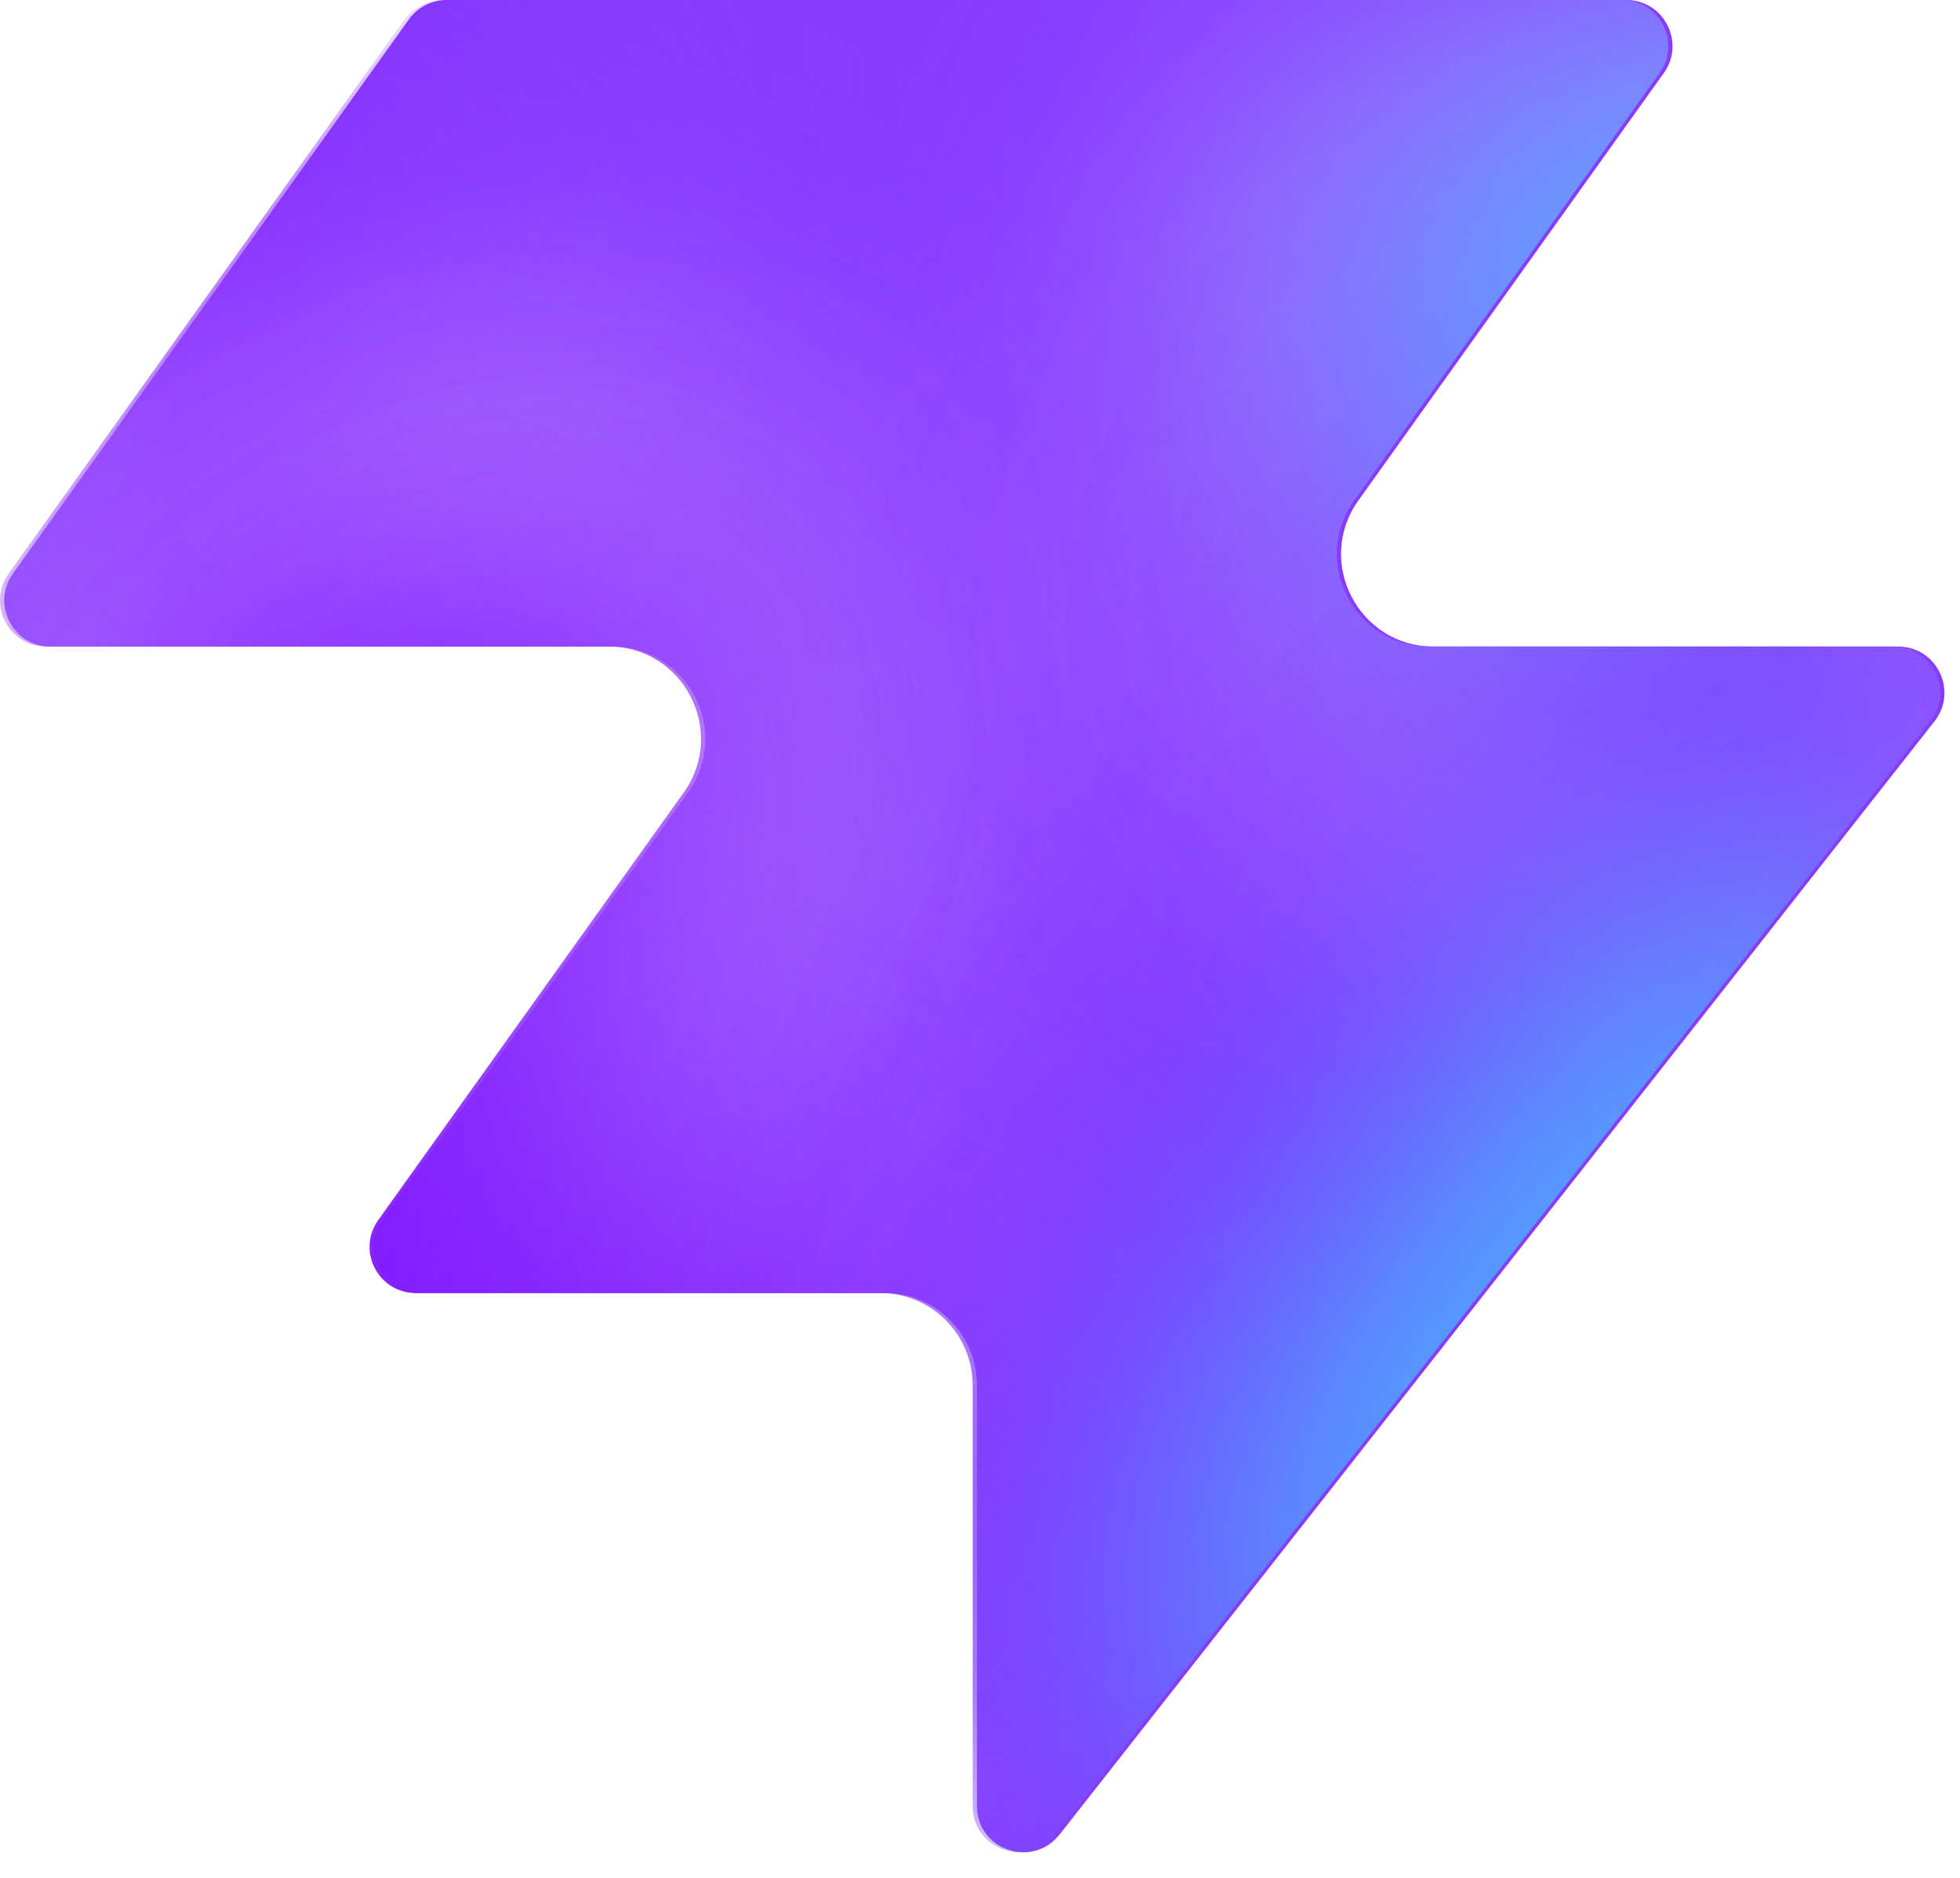
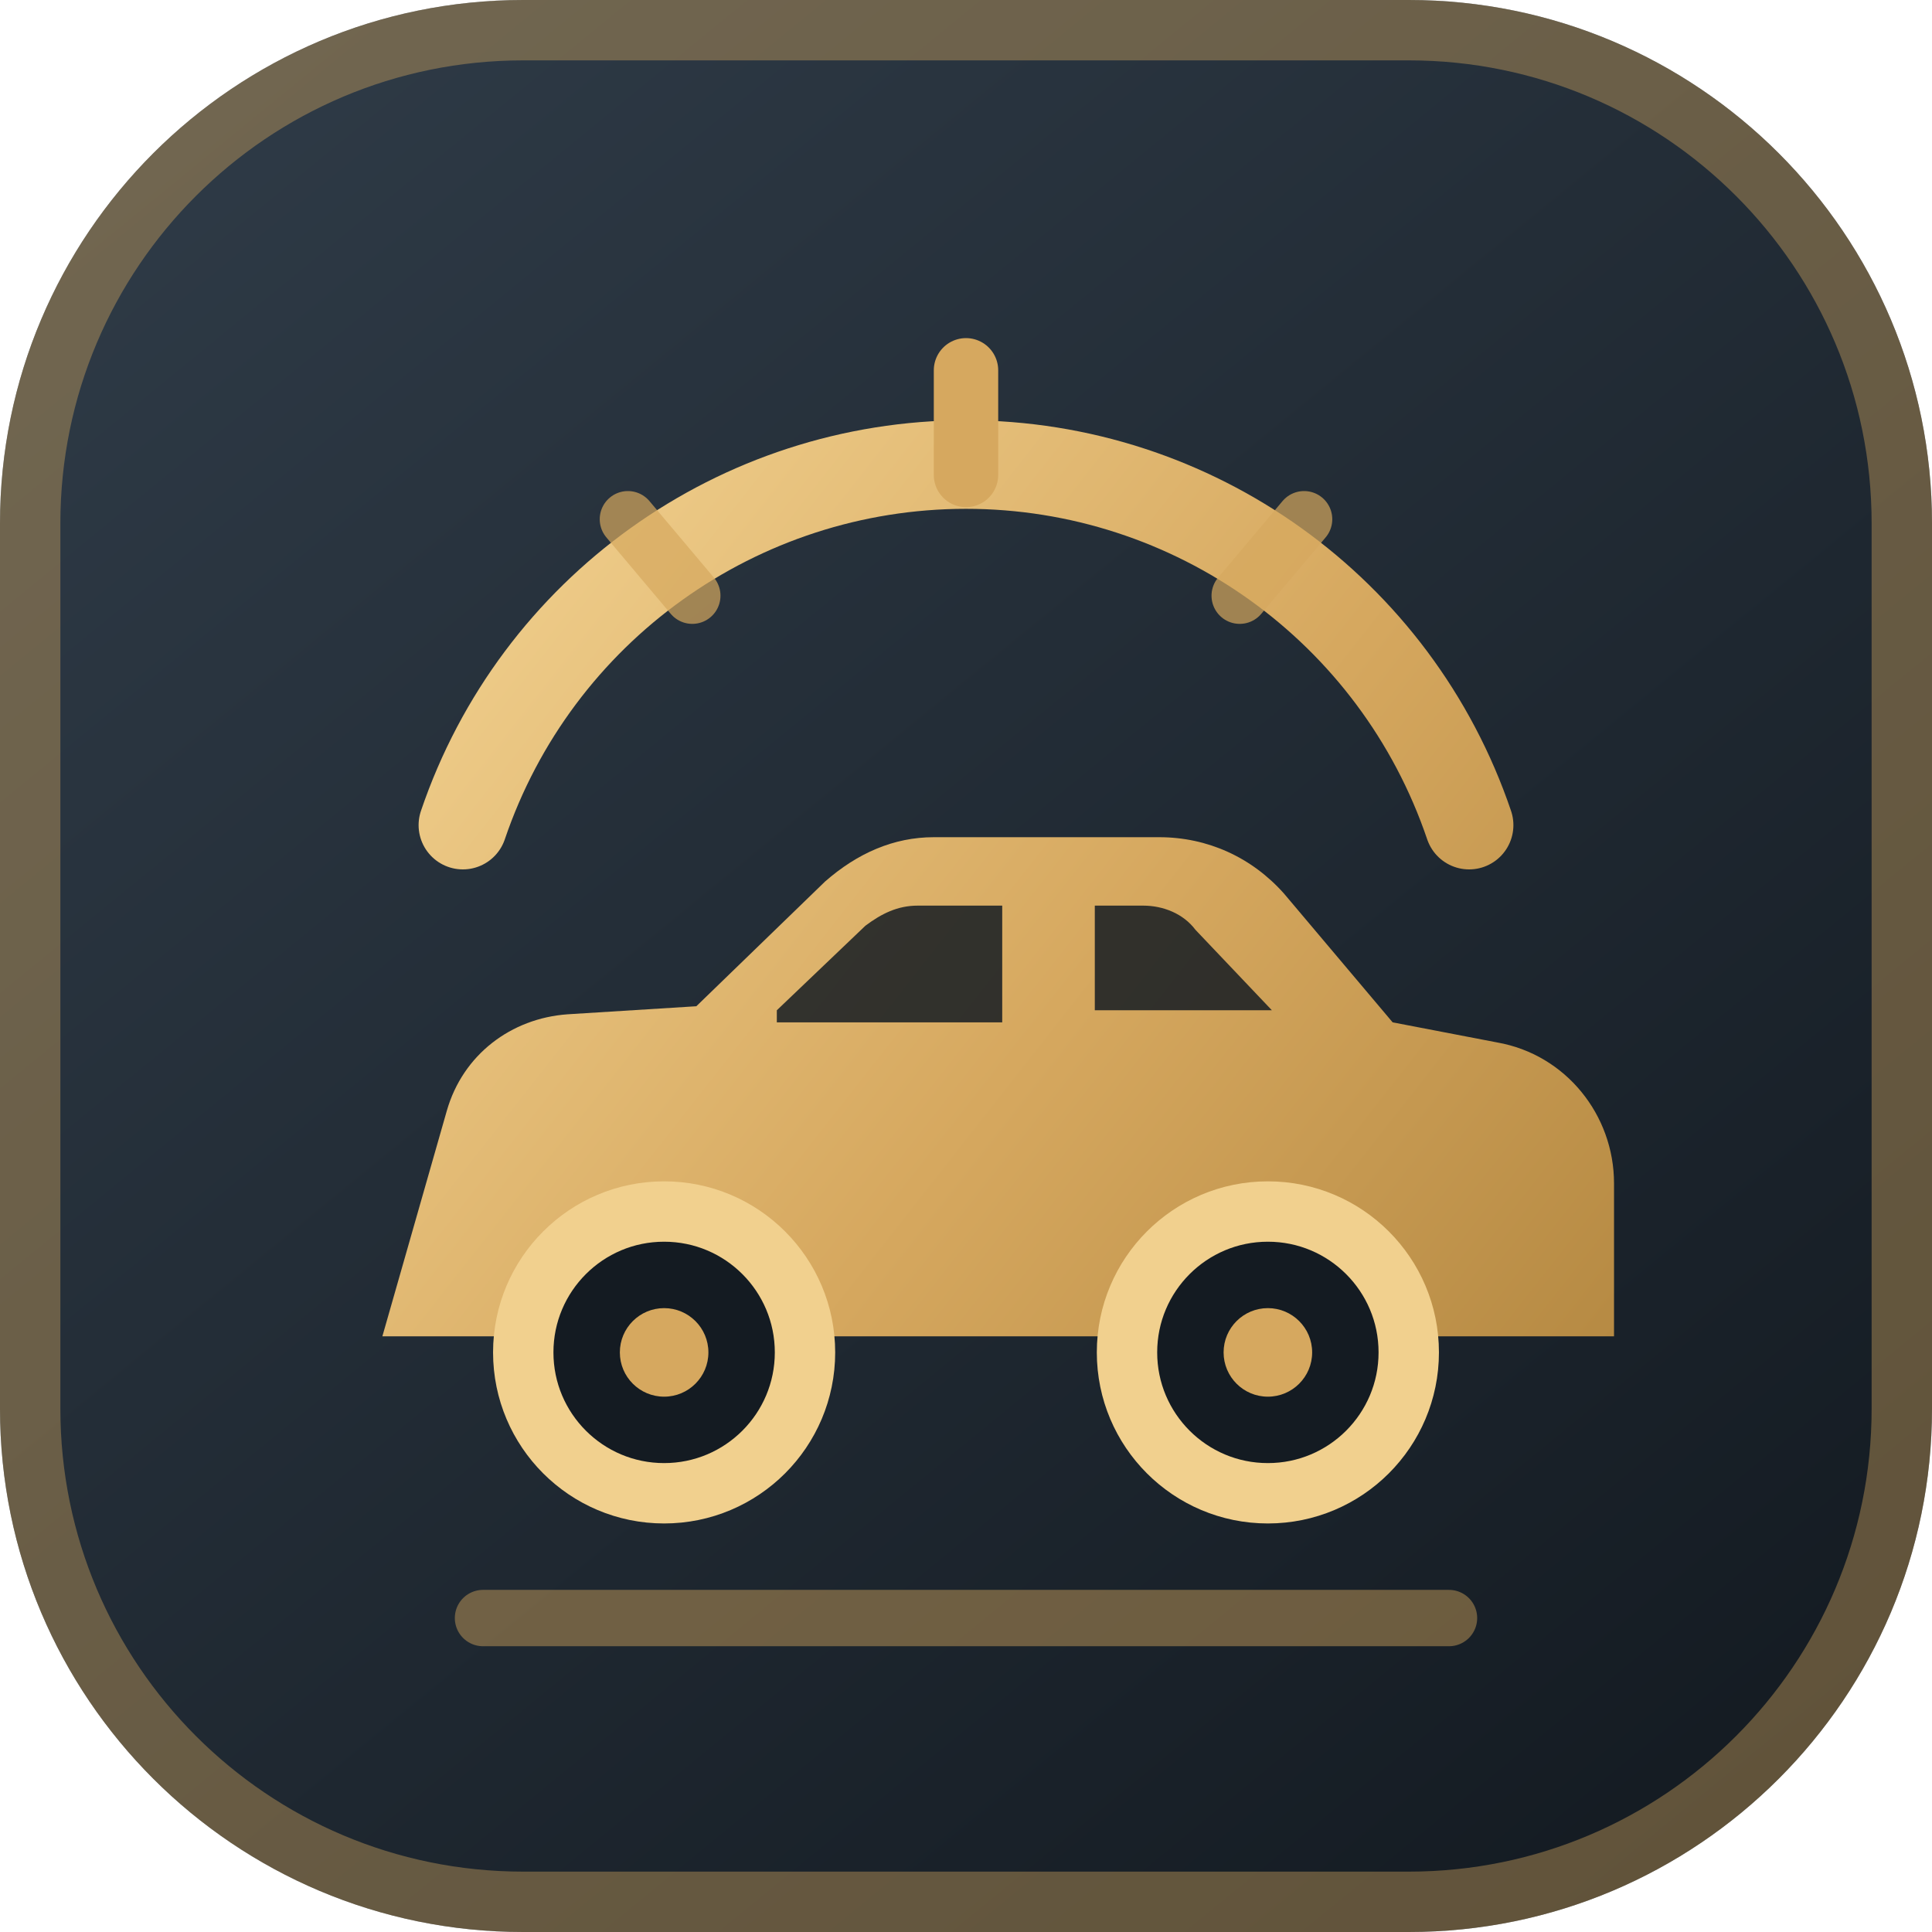
- <svg xmlns="http://www.w3.org/2000/svg" width="48" height="46" fill="none" viewBox="0 0 48 46">
-   <path fill="#863bff" d="M25.946 44.938c-.664.845-2.021.375-2.021-.698V33.937a2.26 2.26 0 0 0-2.262-2.262H10.287c-.92 0-1.456-1.04-.92-1.788l7.48-10.471c1.07-1.497 0-3.578-1.842-3.578H1.237c-.92 0-1.456-1.04-.92-1.788L10.013.474c.214-.297.556-.474.92-.474h28.894c.92 0 1.456 1.04.92 1.788l-7.48 10.471c-1.07 1.498 0 3.579 1.842 3.579h11.377c.943 0 1.473 1.088.89 1.83L25.947 44.94z" style="fill:#863bff;fill:color(display-p3 .525 .23 1);fill-opacity:1" />
-   <mask id="a" width="48" height="46" x="0" y="0" maskUnits="userSpaceOnUse" style="mask-type:alpha">
-     <path fill="#000" d="M25.842 44.938c-.664.844-2.021.375-2.021-.698V33.937a2.26 2.26 0 0 0-2.262-2.262H10.183c-.92 0-1.456-1.04-.92-1.788l7.48-10.471c1.07-1.498 0-3.579-1.842-3.579H1.133c-.92 0-1.456-1.04-.92-1.787L9.91.473c.214-.297.556-.474.92-.474h28.894c.92 0 1.456 1.04.92 1.788l-7.48 10.471c-1.07 1.498 0 3.578 1.842 3.578h11.377c.943 0 1.473 1.088.89 1.832L25.843 44.94z" style="fill:#000;fill-opacity:1" />
-   </mask>
-   <g mask="url(#a)">
-     <g filter="url(#b)">
-       <ellipse cx="5.508" cy="14.704" fill="#ede6ff" rx="5.508" ry="14.704" style="fill:#ede6ff;fill:color(display-p3 .927 .903 1);fill-opacity:1" transform="matrix(.00324 1 1 -.00324 -4.47 31.516)" />
-     </g>
-     <g filter="url(#c)">
-       <ellipse cx="10.399" cy="29.851" fill="#ede6ff" rx="10.399" ry="29.851" style="fill:#ede6ff;fill:color(display-p3 .927 .903 1);fill-opacity:1" transform="matrix(.00324 1 1 -.00324 -39.328 7.883)" />
-     </g>
-     <g filter="url(#d)">
-       <ellipse cx="5.508" cy="30.487" fill="#7e14ff" rx="5.508" ry="30.487" style="fill:#7e14ff;fill:color(display-p3 .492 .077 1);fill-opacity:1" transform="rotate(89.814 -25.913 -14.639)scale(1 -1)" />
-     </g>
-     <g filter="url(#e)">
-       <ellipse cx="5.508" cy="30.599" fill="#7e14ff" rx="5.508" ry="30.599" style="fill:#7e14ff;fill:color(display-p3 .492 .077 1);fill-opacity:1" transform="rotate(89.814 -32.644 -3.334)scale(1 -1)" />
-     </g>
-     <g filter="url(#f)">
-       <ellipse cx="5.508" cy="30.599" fill="#7e14ff" rx="5.508" ry="30.599" style="fill:#7e14ff;fill:color(display-p3 .492 .077 1);fill-opacity:1" transform="matrix(.00324 1 1 -.00324 -34.34 30.47)" />
-     </g>
-     <g filter="url(#g)">
-       <ellipse cx="14.072" cy="22.078" fill="#ede6ff" rx="14.072" ry="22.078" style="fill:#ede6ff;fill:color(display-p3 .927 .903 1);fill-opacity:1" transform="rotate(93.35 24.506 48.493)scale(-1 1)" />
-     </g>
-     <g filter="url(#h)">
-       <ellipse cx="3.47" cy="21.501" fill="#7e14ff" rx="3.47" ry="21.501" style="fill:#7e14ff;fill:color(display-p3 .492 .077 1);fill-opacity:1" transform="rotate(89.009 28.708 47.59)scale(-1 1)" />
-     </g>
-     <g filter="url(#i)">
-       <ellipse cx="3.47" cy="21.501" fill="#7e14ff" rx="3.47" ry="21.501" style="fill:#7e14ff;fill:color(display-p3 .492 .077 1);fill-opacity:1" transform="rotate(89.009 28.708 47.59)scale(-1 1)" />
-     </g>
-     <g filter="url(#j)">
-       <ellipse cx=".387" cy="8.972" fill="#7e14ff" rx="4.407" ry="29.108" style="fill:#7e14ff;fill:color(display-p3 .492 .077 1);fill-opacity:1" transform="rotate(39.51 .387 8.972)" />
-     </g>
-     <g filter="url(#k)">
-       <ellipse cx="47.523" cy="-6.092" fill="#7e14ff" rx="4.407" ry="29.108" style="fill:#7e14ff;fill:color(display-p3 .492 .077 1);fill-opacity:1" transform="rotate(37.892 47.523 -6.092)" />
-     </g>
-     <g filter="url(#l)">
-       <ellipse cx="41.412" cy="6.333" fill="#47bfff" rx="5.971" ry="9.665" style="fill:#47bfff;fill:color(display-p3 .28 .748 1);fill-opacity:1" transform="rotate(37.892 41.412 6.333)" />
-     </g>
-     <g filter="url(#m)">
-       <ellipse cx="-1.879" cy="38.332" fill="#7e14ff" rx="4.407" ry="29.108" style="fill:#7e14ff;fill:color(display-p3 .492 .077 1);fill-opacity:1" transform="rotate(37.892 -1.88 38.332)" />
-     </g>
-     <g filter="url(#n)">
-       <ellipse cx="-1.879" cy="38.332" fill="#7e14ff" rx="4.407" ry="29.108" style="fill:#7e14ff;fill:color(display-p3 .492 .077 1);fill-opacity:1" transform="rotate(37.892 -1.88 38.332)" />
-     </g>
-     <g filter="url(#o)">
-       <ellipse cx="35.651" cy="29.907" fill="#7e14ff" rx="4.407" ry="29.108" style="fill:#7e14ff;fill:color(display-p3 .492 .077 1);fill-opacity:1" transform="rotate(37.892 35.651 29.907)" />
-     </g>
-     <g filter="url(#p)">
-       <ellipse cx="38.418" cy="32.4" fill="#47bfff" rx="5.971" ry="15.297" style="fill:#47bfff;fill:color(display-p3 .28 .748 1);fill-opacity:1" transform="rotate(37.892 38.418 32.4)" />
-     </g>
-   </g>
+ <svg xmlns="http://www.w3.org/2000/svg" viewBox="0 0 48 48" width="48" height="48">
  <defs>
-     <filter id="b" width="60.045" height="41.654" x="-19.77" y="16.149" color-interpolation-filters="sRGB" filterUnits="userSpaceOnUse">
-       <feFlood flood-opacity="0" result="BackgroundImageFix" />
-       <feBlend in="SourceGraphic" in2="BackgroundImageFix" result="shape" />
-       <feGaussianBlur result="effect1_foregroundBlur_2002_17158" stdDeviation="7.659" />
-     </filter>
-     <filter id="c" width="90.34" height="51.437" x="-54.613" y="-7.533" color-interpolation-filters="sRGB" filterUnits="userSpaceOnUse">
-       <feFlood flood-opacity="0" result="BackgroundImageFix" />
-       <feBlend in="SourceGraphic" in2="BackgroundImageFix" result="shape" />
-       <feGaussianBlur result="effect1_foregroundBlur_2002_17158" stdDeviation="7.659" />
-     </filter>
-     <filter id="d" width="79.355" height="29.4" x="-49.64" y="2.03" color-interpolation-filters="sRGB" filterUnits="userSpaceOnUse">
-       <feFlood flood-opacity="0" result="BackgroundImageFix" />
-       <feBlend in="SourceGraphic" in2="BackgroundImageFix" result="shape" />
-       <feGaussianBlur result="effect1_foregroundBlur_2002_17158" stdDeviation="4.596" />
-     </filter>
-     <filter id="e" width="79.579" height="29.4" x="-45.045" y="20.029" color-interpolation-filters="sRGB" filterUnits="userSpaceOnUse">
-       <feFlood flood-opacity="0" result="BackgroundImageFix" />
-       <feBlend in="SourceGraphic" in2="BackgroundImageFix" result="shape" />
-       <feGaussianBlur result="effect1_foregroundBlur_2002_17158" stdDeviation="4.596" />
-     </filter>
-     <filter id="f" width="79.579" height="29.4" x="-43.513" y="21.178" color-interpolation-filters="sRGB" filterUnits="userSpaceOnUse">
-       <feFlood flood-opacity="0" result="BackgroundImageFix" />
-       <feBlend in="SourceGraphic" in2="BackgroundImageFix" result="shape" />
-       <feGaussianBlur result="effect1_foregroundBlur_2002_17158" stdDeviation="4.596" />
-     </filter>
-     <filter id="g" width="74.749" height="58.852" x="15.756" y="-17.901" color-interpolation-filters="sRGB" filterUnits="userSpaceOnUse">
-       <feFlood flood-opacity="0" result="BackgroundImageFix" />
-       <feBlend in="SourceGraphic" in2="BackgroundImageFix" result="shape" />
-       <feGaussianBlur result="effect1_foregroundBlur_2002_17158" stdDeviation="7.659" />
-     </filter>
-     <filter id="h" width="61.377" height="25.362" x="23.548" y="2.284" color-interpolation-filters="sRGB" filterUnits="userSpaceOnUse">
-       <feFlood flood-opacity="0" result="BackgroundImageFix" />
-       <feBlend in="SourceGraphic" in2="BackgroundImageFix" result="shape" />
-       <feGaussianBlur result="effect1_foregroundBlur_2002_17158" stdDeviation="4.596" />
-     </filter>
-     <filter id="i" width="61.377" height="25.362" x="23.548" y="2.284" color-interpolation-filters="sRGB" filterUnits="userSpaceOnUse">
-       <feFlood flood-opacity="0" result="BackgroundImageFix" />
-       <feBlend in="SourceGraphic" in2="BackgroundImageFix" result="shape" />
-       <feGaussianBlur result="effect1_foregroundBlur_2002_17158" stdDeviation="4.596" />
-     </filter>
-     <filter id="j" width="56.045" height="63.649" x="-27.636" y="-22.853" color-interpolation-filters="sRGB" filterUnits="userSpaceOnUse">
-       <feFlood flood-opacity="0" result="BackgroundImageFix" />
-       <feBlend in="SourceGraphic" in2="BackgroundImageFix" result="shape" />
-       <feGaussianBlur result="effect1_foregroundBlur_2002_17158" stdDeviation="4.596" />
-     </filter>
-     <filter id="k" width="54.814" height="64.646" x="20.116" y="-38.415" color-interpolation-filters="sRGB" filterUnits="userSpaceOnUse">
-       <feFlood flood-opacity="0" result="BackgroundImageFix" />
-       <feBlend in="SourceGraphic" in2="BackgroundImageFix" result="shape" />
-       <feGaussianBlur result="effect1_foregroundBlur_2002_17158" stdDeviation="4.596" />
-     </filter>
-     <filter id="l" width="33.541" height="35.313" x="24.641" y="-11.323" color-interpolation-filters="sRGB" filterUnits="userSpaceOnUse">
-       <feFlood flood-opacity="0" result="BackgroundImageFix" />
-       <feBlend in="SourceGraphic" in2="BackgroundImageFix" result="shape" />
-       <feGaussianBlur result="effect1_foregroundBlur_2002_17158" stdDeviation="4.596" />
-     </filter>
-     <filter id="m" width="54.814" height="64.646" x="-29.286" y="6.009" color-interpolation-filters="sRGB" filterUnits="userSpaceOnUse">
-       <feFlood flood-opacity="0" result="BackgroundImageFix" />
-       <feBlend in="SourceGraphic" in2="BackgroundImageFix" result="shape" />
-       <feGaussianBlur result="effect1_foregroundBlur_2002_17158" stdDeviation="4.596" />
-     </filter>
-     <filter id="n" width="54.814" height="64.646" x="-29.286" y="6.009" color-interpolation-filters="sRGB" filterUnits="userSpaceOnUse">
-       <feFlood flood-opacity="0" result="BackgroundImageFix" />
-       <feBlend in="SourceGraphic" in2="BackgroundImageFix" result="shape" />
-       <feGaussianBlur result="effect1_foregroundBlur_2002_17158" stdDeviation="4.596" />
-     </filter>
-     <filter id="o" width="54.814" height="64.646" x="8.244" y="-2.416" color-interpolation-filters="sRGB" filterUnits="userSpaceOnUse">
-       <feFlood flood-opacity="0" result="BackgroundImageFix" />
-       <feBlend in="SourceGraphic" in2="BackgroundImageFix" result="shape" />
-       <feGaussianBlur result="effect1_foregroundBlur_2002_17158" stdDeviation="4.596" />
-     </filter>
-     <filter id="p" width="39.409" height="43.623" x="18.713" y="10.588" color-interpolation-filters="sRGB" filterUnits="userSpaceOnUse">
-       <feFlood flood-opacity="0" result="BackgroundImageFix" />
-       <feBlend in="SourceGraphic" in2="BackgroundImageFix" result="shape" />
-       <feGaussianBlur result="effect1_foregroundBlur_2002_17158" stdDeviation="4.596" />
-     </filter>
+     <linearGradient id="bg" x1="6" y1="2" x2="42" y2="46" gradientUnits="userSpaceOnUse">
+       <stop offset="0" stop-color="#2E3A46" />
+       <stop offset="1" stop-color="#141B22" />
+     </linearGradient>
+     <linearGradient id="gold" x1="10" y1="14" x2="38" y2="36" gradientUnits="userSpaceOnUse">
+       <stop offset="0" stop-color="#F1D08E" />
+       <stop offset="0.55" stop-color="#D6A85F" />
+       <stop offset="1" stop-color="#B68A43" />
+     </linearGradient>
  </defs>
+   <rect width="48" height="48" rx="13" fill="url(#bg)" />
+   <rect x="0.75" y="0.75" width="46.5" height="46.5" rx="12.25" fill="none" stroke="#D6A85F" stroke-opacity="0.4" stroke-width="1.5" />
+   <path d="M11.5 20.5A13.2 13.2 0 0 1 36.5 20.5" fill="none" stroke="url(#gold)" stroke-width="2.2" stroke-linecap="round" />
+   <path d="M24 9.2v2.6" stroke="#D6A85F" stroke-width="1.6" stroke-linecap="round" />
+   <path d="M15.6 12.9l1.6 1.9M32.4 12.9l-1.6 1.9" stroke="#D6A85F" stroke-opacity="0.7" stroke-width="1.4" stroke-linecap="round" />
+   <path d="M9.5 33.2l1.6-5.6c.4-1.4 1.6-2.3 3-2.4l3.2-.2 3.2-3.1c.8-.7 1.7-1.1 2.7-1.1h5.6c1.2 0 2.3.5 3.1 1.4l2.7 3.2 2.6.5c1.7.3 2.9 1.8 2.9 3.5v3.8H9.5z" fill="url(#gold)" />
+   <path d="M19.3 25.1l2.2-2.1c.4-.3.8-.5 1.3-.5h2.1v2.9h-5.6zM27.2 22.5h1.2c.5 0 1 .2 1.3.6l1.9 2h-4.4v-2.6z" fill="#141B22" fill-opacity="0.85" />
+   <circle cx="16.5" cy="33.6" r="3.5" fill="#141B22" stroke="#F1D08E" stroke-width="1.5" />
+   <circle cx="31.5" cy="33.6" r="3.5" fill="#141B22" stroke="#F1D08E" stroke-width="1.5" />
+   <circle cx="16.5" cy="33.6" r="1.1" fill="#D6A85F" />
+   <circle cx="31.5" cy="33.6" r="1.1" fill="#D6A85F" />
+   <path d="M12 40.2h24" stroke="#D6A85F" stroke-opacity="0.45" stroke-width="1.4" stroke-linecap="round" />
</svg>
